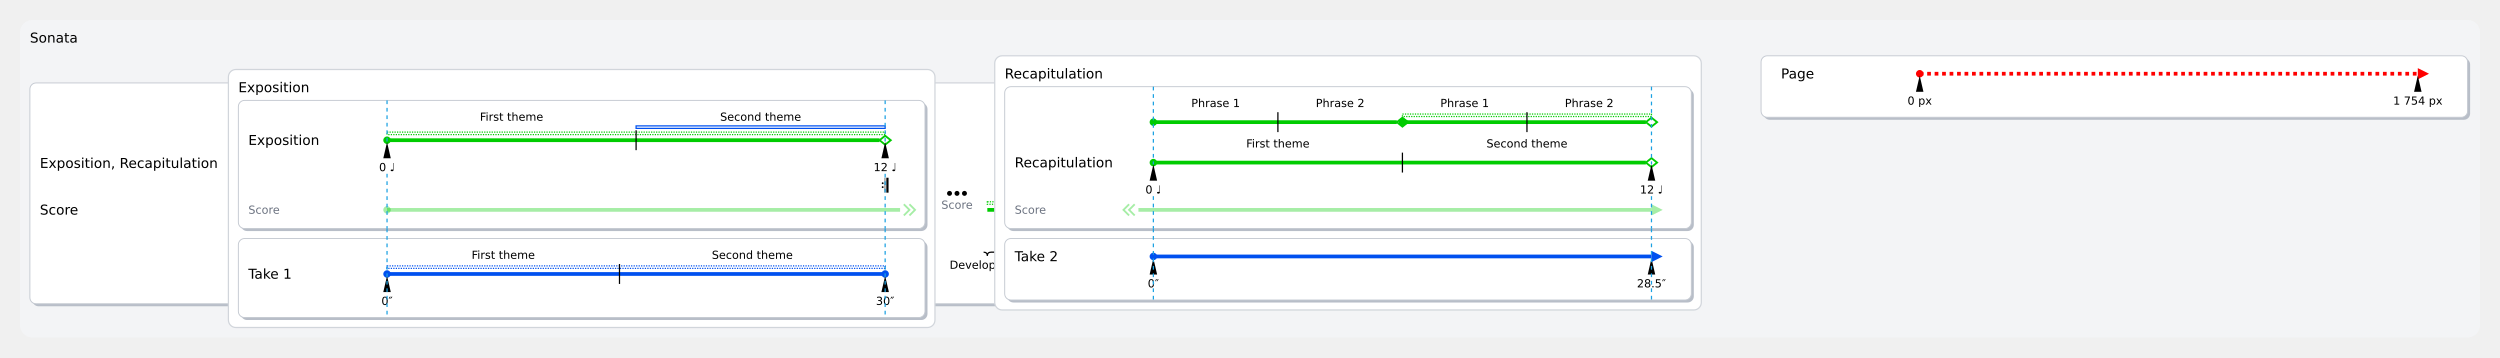
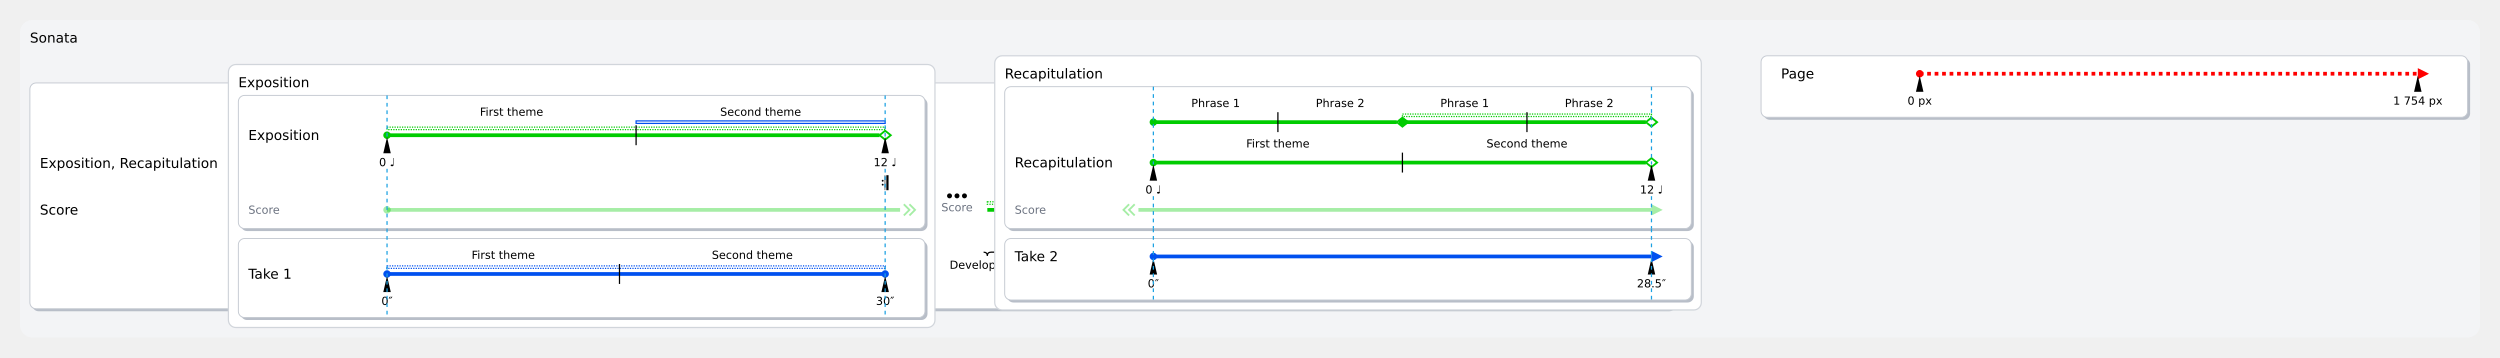
<svg xmlns="http://www.w3.org/2000/svg" width="2007.584" height="286.992" viewBox="0 0 2007.584 286.992" font-family="DejaVu Sans, Noto Music" text-rendering="geometricPrecision" style="font-kerning:none;font-variant-ligatures:none">
  <g transform="translate(16 16)">
    <rect x="0" y="0" width="1975.584" height="254.992" rx="10" fill="#F3F4F6" />
    <text data-part="name" x="8" y="18.21" text-anchor="start" font-size="11" fill="#000000">Sonata</text>
-     <rect data-id="score" data-part="card" x="10" y="52.609" width="1319.473" height="177.352" rx="5" fill="#B8BEC8" />
-     <rect data-id="score" data-part="card" x="8" y="50.609" width="1319.473" height="177.352" rx="5" fill="#FFFFFF" stroke="#C4C9D1" stroke-width="0.75" />
+     <rect data-id="score" data-part="card" x="10" y="52.609" width="1319.473" height="181.352" rx="5" fill="#B8BEC8" />
+     <rect data-id="score" data-part="card" x="8" y="50.609" width="1319.473" height="181.352" rx="5" fill="#FFFFFF" stroke="#C4C9D1" stroke-width="0.75" />
    <polygon data-id="cmap_1" points="294.804,146.039 728.137,146.039 728.137,148.039 294.804,148.039" fill="none" stroke="#00CC00" stroke-width="1" stroke-dasharray="1 1" />
    <polygon data-id="cmap_1" points="776.861,146.039 1310.194,146.039 1310.194,148.039 776.861,148.039" fill="none" stroke="#00CC00" stroke-width="1" stroke-dasharray="1 1" />
    <polygon data-id="cmap_2" points="294.804,108.562 694.804,108.562 694.804,110.562 294.804,110.562" fill="none" stroke="#00CC00" stroke-width="1" stroke-dasharray="1 1" />
    <polygon data-id="cmap_3" points="494.804,103.562 694.804,103.562 694.804,105.562 494.804,105.562" fill="none" stroke="#0050EF" stroke-width="1" />
    <polygon data-id="cmap_4" points="1110.194,72.586 1310.194,72.586 1310.194,74.586 1110.194,74.586" fill="none" stroke="#00CC00" stroke-width="1" stroke-dasharray="1 1" />
    <path data-id="region_1" d="M694.804 183.516Q694.804 186.516 697.804 186.516L728.137 186.516M773.861 186.516Q776.861 186.516 776.861 189.516Q776.861 186.516 779.861 186.516L907.194 186.516Q910.194 186.516 910.194 183.516" fill="none" stroke="#000000" stroke-width="1" />
    <line data-id="score" x1="294.804" y1="152.539" x2="728.137" y2="152.539" stroke="#00CC00" stroke-width="3" />
    <line data-id="score" x1="776.861" y1="152.539" x2="1310.194" y2="152.539" stroke="#00CC00" stroke-width="3" />
    <circle data-id="score" cx="294.804" cy="152.539" r="3" fill="#00CC00" />
    <polygon data-id="score" points="1319.194,152.539 1310.194,148.039 1310.194,157.039" fill="#00CC00" />
    <line data-id="exposition" x1="294.804" y1="115.062" x2="690.304" y2="115.062" stroke="#00CC00" stroke-width="3" />
    <circle data-id="exposition" cx="294.804" cy="115.062" r="3" fill="#00CC00" />
    <polygon data-id="exposition" points="690.304,115.062 694.804,111.463 699.304,115.062 694.804,118.662" fill="none" stroke="#00CC00" stroke-width="1.5" />
    <line data-id="recapitulation" x1="910.194" y1="115.062" x2="1305.694" y2="115.062" stroke="#00CC00" stroke-width="3" />
    <circle data-id="recapitulation" cx="910.194" cy="115.062" r="3" fill="#00CC00" />
    <polygon data-id="recapitulation" points="1305.694,115.062 1310.194,111.463 1314.694,115.062 1310.194,118.662" fill="none" stroke="#00CC00" stroke-width="1.5" />
    <line data-id="recapitulation_first" x1="910.194" y1="79.086" x2="1105.694" y2="79.086" stroke="#00CC00" stroke-width="3" />
    <circle data-id="recapitulation_first" cx="910.194" cy="79.086" r="3" fill="#00CC00" />
    <polygon data-id="recapitulation_first" points="1105.694,79.086 1110.194,75.486 1114.694,79.086 1110.194,82.686" fill="none" stroke="#00CC00" stroke-width="1.5" />
    <line data-id="recapitulation_second" x1="1110.194" y1="79.086" x2="1305.694" y2="79.086" stroke="#00CC00" stroke-width="3" />
    <circle data-id="recapitulation_second" cx="1110.194" cy="79.086" r="3" fill="#00CC00" />
    <polygon data-id="recapitulation_second" points="1305.694,79.086 1310.194,75.486 1314.694,79.086 1310.194,82.686" fill="none" stroke="#00CC00" stroke-width="1.5" />
    <line data-id="exposition_second" data-part="start" x1="494.804" y1="107.062" x2="494.804" y2="123.062" stroke="#000000" stroke-width="1" />
    <line data-id="recapitulation_first_2" data-part="start" x1="1010.194" y1="71.086" x2="1010.194" y2="87.086" stroke="#000000" stroke-width="1" />
    <line data-id="recapitulation_second" data-part="start" x1="1110.194" y1="107.062" x2="1110.194" y2="123.062" stroke="#000000" stroke-width="1" />
    <line data-id="recapitulation_second_2" data-part="start" x1="1210.194" y1="71.086" x2="1210.194" y2="87.086" stroke="#000000" stroke-width="1" />
    <polygon data-id="timestamp_1" points="294.804,116.562 291.804,129.562 297.804,129.562" fill="#000000" />
    <polygon data-id="timestamp_2" points="694.804,116.562 691.804,129.562 697.804,129.562" fill="#000000" />
    <polygon data-id="timestamp_5" points="910.194,116.562 907.194,129.562 913.194,129.562" fill="#000000" />
    <polygon data-id="timestamp_6" points="1310.194,116.562 1307.194,129.562 1313.194,129.562" fill="#000000" />
    <text data-id="exposition" data-part="name" x="16" y="118.871" text-anchor="start" font-size="11" fill="#000000">Exposition, Recapitulation</text>
    <text data-id="score" data-part="name" x="16" y="156.347" text-anchor="start" font-size="11" fill="#000000">Score</text>
    <text data-id="timestamp_1" data-part="coordinate" x="294.804" y="139.917" text-anchor="middle" font-size="9" fill="#000000">0 ♩</text>
    <text data-id="timestamp_2" data-part="coordinate" x="694.804" y="139.917" text-anchor="middle" font-size="9" fill="#000000">12 ♩</text>
    <text data-id="timestamp_5" data-part="coordinate" x="910.194" y="139.917" text-anchor="middle" font-size="9" fill="#000000">0 ♩</text>
    <text data-id="timestamp_6" data-part="coordinate" x="1310.194" y="139.917" text-anchor="middle" font-size="9" fill="#000000">12 ♩</text>
    <text data-id="exposition_first" data-part="label" x="394.804" y="99.44" text-anchor="middle" font-size="9" fill="#000000">First theme</text>
    <text data-id="exposition_second" data-part="label" x="594.804" y="99.44" text-anchor="middle" font-size="9" fill="#000000">Second theme</text>
    <text data-id="recapitulation_first" data-part="label" x="1010.194" y="99.44" text-anchor="middle" font-size="9" fill="#000000">First theme</text>
    <text data-id="recapitulation_first_1" data-part="label" x="960.194" y="66.963" text-anchor="middle" font-size="9" fill="#000000">Phrase 1</text>
    <text data-id="recapitulation_first_2" data-part="label" x="1060.194" y="66.963" text-anchor="middle" font-size="9" fill="#000000">Phrase 2</text>
    <text data-id="recapitulation_second" data-part="label" x="1210.194" y="99.44" text-anchor="middle" font-size="9" fill="#000000">Second theme</text>
    <text data-id="recapitulation_second_1" data-part="label" x="1160.194" y="66.963" text-anchor="middle" font-size="9" fill="#000000">Phrase 1</text>
    <text data-id="recapitulation_second_2" data-part="label" x="1260.194" y="66.963" text-anchor="middle" font-size="9" fill="#000000">Phrase 2</text>
    <text data-id="region_1" data-part="label" x="776.861" y="199.87" text-anchor="middle" font-size="9" fill="#000000">Development</text>
-     <text data-id="jump_1" data-part="symbol" x="694.804" y="217.131" text-anchor="middle" font-size="12" fill="#000000">𝄇</text>
+     <text data-id="jump_1" data-part="symbol" x="694.804" y="219.131" text-anchor="middle" font-size="12" fill="#000000">𝄇</text>
    <line data-id="timestamp_1" data-part="line" x1="294.804" y1="50.609" x2="294.804" y2="116.562" stroke="#1BA1E2" stroke-width="1" stroke-dasharray="3 3" />
-     <line data-id="timestamp_1" data-part="line" x1="294.804" y1="142.039" x2="294.804" y2="227.961" stroke="#1BA1E2" stroke-width="1" stroke-dasharray="3 3" />
+     <line data-id="timestamp_1" data-part="line" x1="294.804" y1="142.039" x2="294.804" y2="231.961" stroke="#1BA1E2" stroke-width="1" stroke-dasharray="3 3" />
    <line data-id="timestamp_2" data-part="line" x1="694.804" y1="50.609" x2="694.804" y2="116.562" stroke="#1BA1E2" stroke-width="1" stroke-dasharray="3 3" />
-     <line data-id="timestamp_2" data-part="line" x1="694.804" y1="142.039" x2="694.804" y2="227.961" stroke="#1BA1E2" stroke-width="1" stroke-dasharray="3 3" />
+     <line data-id="timestamp_2" data-part="line" x1="694.804" y1="142.039" x2="694.804" y2="231.961" stroke="#1BA1E2" stroke-width="1" stroke-dasharray="3 3" />
    <line data-id="timestamp_5" data-part="line" x1="910.194" y1="50.609" x2="910.194" y2="116.562" stroke="#1BA1E2" stroke-width="1" stroke-dasharray="3 3" />
-     <line data-id="timestamp_5" data-part="line" x1="910.194" y1="142.039" x2="910.194" y2="227.961" stroke="#1BA1E2" stroke-width="1" stroke-dasharray="3 3" />
+     <line data-id="timestamp_5" data-part="line" x1="910.194" y1="142.039" x2="910.194" y2="231.961" stroke="#1BA1E2" stroke-width="1" stroke-dasharray="3 3" />
    <line data-id="timestamp_6" data-part="line" x1="1310.194" y1="50.609" x2="1310.194" y2="116.562" stroke="#1BA1E2" stroke-width="1" stroke-dasharray="3 3" />
-     <line data-id="timestamp_6" data-part="line" x1="1310.194" y1="142.039" x2="1310.194" y2="227.961" stroke="#1BA1E2" stroke-width="1" stroke-dasharray="3 3" />
-     <circle data-id="score" data-part="elision ellipsis" cx="746.499" cy="139.285" r="2" fill="#000000" />
-     <circle data-id="score" data-part="elision ellipsis" cx="752.499" cy="139.285" r="2" fill="#000000" />
-     <circle data-id="score" data-part="elision ellipsis" cx="758.499" cy="139.285" r="2" fill="#000000" />
-     <text data-id="score" data-part="elision name" x="752.499" y="151.639" text-anchor="middle" font-size="9" fill="#6B7280">Score</text>
-     <rect data-id="group_1" x="167.414" y="39.812" width="567.39" height="207.18" rx="6" fill="#FFFFFF" stroke="#D1D5DB" stroke-width="1" />
-     <text data-id="group_1" data-part="name" x="175.414" y="58.023" text-anchor="start" font-size="11" fill="#000000">Exposition</text>
-     <rect data-id="exposition" data-part="card" x="177.414" y="66.617" width="551.39" height="102.922" rx="5" fill="#B8BEC8" />
-     <rect data-id="exposition" data-part="card" x="175.414" y="64.617" width="551.39" height="102.922" rx="5" fill="#FFFFFF" stroke="#C4C9D1" stroke-width="0.75" />
-     <polygon data-id="cmap_2" points="294.804,90.094 694.804,90.094 694.804,92.094 294.804,92.094" fill="none" stroke="#00CC00" stroke-width="1" stroke-dasharray="1 1" />
-     <polygon data-id="cmap_3" points="494.804,85.094 694.804,85.094 694.804,87.094 494.804,87.094" fill="none" stroke="#0050EF" stroke-width="1" />
+     <line data-id="timestamp_6" data-part="line" x1="1310.194" y1="142.039" x2="1310.194" y2="231.961" stroke="#1BA1E2" stroke-width="1" stroke-dasharray="3 3" />
+     <circle data-id="score" data-part="elision ellipsis" cx="746.499" cy="141.285" r="2" fill="#000000" />
+     <circle data-id="score" data-part="elision ellipsis" cx="752.499" cy="141.285" r="2" fill="#000000" />
+     <circle data-id="score" data-part="elision ellipsis" cx="758.499" cy="141.285" r="2" fill="#000000" />
+     <text data-id="score" data-part="elision name" x="752.499" y="153.639" text-anchor="middle" font-size="9" fill="#6B7280">Score</text>
+     <rect data-id="group_1" x="167.414" y="35.812" width="567.39" height="211.18" rx="6" fill="#FFFFFF" stroke="#D1D5DB" stroke-width="1" />
+     <text data-id="group_1" data-part="name" x="175.414" y="54.023" text-anchor="start" font-size="11" fill="#000000">Exposition</text>
+     <rect data-id="exposition" data-part="card" x="177.414" y="62.617" width="551.39" height="106.922" rx="5" fill="#B8BEC8" />
+     <rect data-id="exposition" data-part="card" x="175.414" y="60.617" width="551.39" height="106.922" rx="5" fill="#FFFFFF" stroke="#C4C9D1" stroke-width="0.75" />
+     <polygon data-id="cmap_2" points="294.804,86.094 694.804,86.094 694.804,88.094 294.804,88.094" fill="none" stroke="#00CC00" stroke-width="1" stroke-dasharray="1 1" />
+     <polygon data-id="cmap_3" points="494.804,81.094 694.804,81.094 694.804,83.094 494.804,83.094" fill="none" stroke="#0050EF" stroke-width="1" />
    <line data-id="score" x1="294.804" y1="152.539" x2="706.804" y2="152.539" stroke="#00CC00" stroke-width="3" opacity="0.35" />
    <circle data-id="score" cx="294.804" cy="152.539" r="3" fill="#00CC00" opacity="0.35" />
    <polyline data-id="score" points="709.804,148.039 714.304,152.539 709.804,157.039" fill="none" stroke="#00CC00" stroke-width="1.5" opacity="0.35" />
    <polyline data-id="score" points="714.304,148.039 718.804,152.539 714.304,157.039" fill="none" stroke="#00CC00" stroke-width="1.5" opacity="0.35" />
-     <line data-id="exposition" x1="294.804" y1="96.594" x2="690.304" y2="96.594" stroke="#00CC00" stroke-width="3" />
-     <circle data-id="exposition" cx="294.804" cy="96.594" r="3" fill="#00CC00" />
-     <polygon data-id="exposition" points="690.304,96.594 694.804,92.994 699.304,96.594 694.804,100.194" fill="none" stroke="#00CC00" stroke-width="1.5" />
-     <line data-id="exposition_second" data-part="start" x1="494.804" y1="88.594" x2="494.804" y2="104.594" stroke="#000000" stroke-width="1" />
-     <polygon data-id="timestamp_1" points="294.804,98.094 291.804,111.094 297.804,111.094" fill="#000000" />
-     <polygon data-id="timestamp_2" points="694.804,98.094 691.804,111.094 697.804,111.094" fill="#000000" />
+     <line data-id="exposition" x1="294.804" y1="92.594" x2="690.304" y2="92.594" stroke="#00CC00" stroke-width="3" />
+     <circle data-id="exposition" cx="294.804" cy="92.594" r="3" fill="#00CC00" />
+     <polygon data-id="exposition" points="690.304,92.594 694.804,88.994 699.304,92.594 694.804,96.194" fill="none" stroke="#00CC00" stroke-width="1.5" />
+     <line data-id="exposition_second" data-part="start" x1="494.804" y1="84.594" x2="494.804" y2="100.594" stroke="#000000" stroke-width="1" />
+     <polygon data-id="timestamp_1" points="294.804,94.094 291.804,107.094 297.804,107.094" fill="#000000" />
+     <polygon data-id="timestamp_2" points="694.804,94.094 691.804,107.094 697.804,107.094" fill="#000000" />
    <text data-id="score" data-part="name" x="183.414" y="155.655" text-anchor="start" font-size="9" fill="#6B7280">Score</text>
-     <text data-id="exposition" data-part="name" x="183.414" y="100.402" text-anchor="start" font-size="11" fill="#000000">Exposition</text>
-     <text data-id="timestamp_1" data-part="coordinate" x="294.804" y="121.448" text-anchor="middle" font-size="9" fill="#000000">0 ♩</text>
-     <text data-id="timestamp_2" data-part="coordinate" x="694.804" y="121.448" text-anchor="middle" font-size="9" fill="#000000">12 ♩</text>
-     <text data-id="exposition_first" data-part="label" x="394.804" y="80.971" text-anchor="middle" font-size="9" fill="#000000">First theme</text>
-     <text data-id="exposition_second" data-part="label" x="594.804" y="80.971" text-anchor="middle" font-size="9" fill="#000000">Second theme</text>
-     <text data-id="jump_1" data-part="symbol" x="694.804" y="138.709" text-anchor="middle" font-size="12" fill="#000000">𝄇</text>
-     <line data-id="timestamp_1" data-part="line" x1="294.804" y1="64.617" x2="294.804" y2="98.094" stroke="#1BA1E2" stroke-width="1" stroke-dasharray="3 3" />
-     <line data-id="timestamp_1" data-part="line" x1="294.804" y1="123.57" x2="294.804" y2="167.539" stroke="#1BA1E2" stroke-width="1" stroke-dasharray="3 3" />
-     <line data-id="timestamp_2" data-part="line" x1="694.804" y1="64.617" x2="694.804" y2="98.094" stroke="#1BA1E2" stroke-width="1" stroke-dasharray="3 3" />
-     <line data-id="timestamp_2" data-part="line" x1="694.804" y1="123.57" x2="694.804" y2="167.539" stroke="#1BA1E2" stroke-width="1" stroke-dasharray="3 3" />
+     <text data-id="exposition" data-part="name" x="183.414" y="96.402" text-anchor="start" font-size="11" fill="#000000">Exposition</text>
+     <text data-id="timestamp_1" data-part="coordinate" x="294.804" y="117.448" text-anchor="middle" font-size="9" fill="#000000">0 ♩</text>
+     <text data-id="timestamp_2" data-part="coordinate" x="694.804" y="117.448" text-anchor="middle" font-size="9" fill="#000000">12 ♩</text>
+     <text data-id="exposition_first" data-part="label" x="394.804" y="76.971" text-anchor="middle" font-size="9" fill="#000000">First theme</text>
+     <text data-id="exposition_second" data-part="label" x="594.804" y="76.971" text-anchor="middle" font-size="9" fill="#000000">Second theme</text>
+     <text data-id="jump_1" data-part="symbol" x="694.804" y="136.709" text-anchor="middle" font-size="12" fill="#000000">𝄇</text>
+     <line data-id="timestamp_1" data-part="line" x1="294.804" y1="60.617" x2="294.804" y2="94.094" stroke="#1BA1E2" stroke-width="1" stroke-dasharray="3 3" />
+     <line data-id="timestamp_1" data-part="line" x1="294.804" y1="119.57" x2="294.804" y2="167.539" stroke="#1BA1E2" stroke-width="1" stroke-dasharray="3 3" />
+     <line data-id="timestamp_2" data-part="line" x1="694.804" y1="60.617" x2="694.804" y2="94.094" stroke="#1BA1E2" stroke-width="1" stroke-dasharray="3 3" />
+     <line data-id="timestamp_2" data-part="line" x1="694.804" y1="119.57" x2="694.804" y2="167.539" stroke="#1BA1E2" stroke-width="1" stroke-dasharray="3 3" />
    <rect data-id="take_1" data-part="card" x="177.414" y="177.539" width="551.39" height="63.453" rx="5" fill="#B8BEC8" />
    <rect data-id="take_1" data-part="card" x="175.414" y="175.539" width="551.39" height="63.453" rx="5" fill="#FFFFFF" stroke="#C4C9D1" stroke-width="0.75" />
    <polygon data-id="cmap_5" points="294.804,197.516 694.804,197.516 694.804,199.516 294.804,199.516" fill="none" stroke="#0050EF" stroke-width="1" stroke-dasharray="1 1" />
    <line data-id="take_1" x1="294.804" y1="204.016" x2="694.804" y2="204.016" stroke="#0050EF" stroke-width="3" />
    <circle data-id="take_1" cx="294.804" cy="204.016" r="3" fill="#0050EF" />
    <circle data-id="take_1" cx="694.804" cy="204.016" r="3" fill="#0050EF" />
    <line data-id="take_1_second" data-part="start" x1="481.47" y1="196.016" x2="481.47" y2="212.016" stroke="#000000" stroke-width="1" />
    <polygon data-id="timestamp_7" points="294.804,205.516 291.804,218.516 297.804,218.516" fill="#000000" />
    <polygon data-id="timestamp_8" points="694.804,205.516 691.804,218.516 697.804,218.516" fill="#000000" />
    <text data-id="take_1" data-part="name" x="183.414" y="207.824" text-anchor="start" font-size="11" fill="#000000">Take 1</text>
    <text data-id="timestamp_7" data-part="coordinate" x="294.804" y="228.87" text-anchor="middle" font-size="9" fill="#000000">0″</text>
    <text data-id="timestamp_8" data-part="coordinate" x="694.804" y="228.87" text-anchor="middle" font-size="9" fill="#000000">30″</text>
    <text data-id="take_1_first" data-part="label" x="388.137" y="191.893" text-anchor="middle" font-size="9" fill="#000000">First theme</text>
    <text data-id="take_1_second" data-part="label" x="588.137" y="191.893" text-anchor="middle" font-size="9" fill="#000000">Second theme</text>
    <rect data-id="group_2" x="782.804" y="28.805" width="567.39" height="204.113" rx="6" fill="#FFFFFF" stroke="#D1D5DB" stroke-width="1" />
    <text data-id="group_2" data-part="name" x="790.804" y="47.015" text-anchor="start" font-size="11" fill="#000000">Recapitulation</text>
    <rect data-id="recapitulation" data-part="card" x="792.804" y="55.609" width="551.39" height="113.93" rx="5" fill="#B8BEC8" />
    <rect data-id="recapitulation" data-part="card" x="790.804" y="53.609" width="551.39" height="113.93" rx="5" fill="#FFFFFF" stroke="#C4C9D1" stroke-width="0.75" />
    <polygon data-id="cmap_4" points="1110.194,75.586 1310.194,75.586 1310.194,77.586 1110.194,77.586" fill="none" stroke="#00CC00" stroke-width="1" stroke-dasharray="1 1" />
    <line data-id="score" x1="898.194" y1="152.539" x2="1310.194" y2="152.539" stroke="#00CC00" stroke-width="3" opacity="0.35" />
    <polyline data-id="score" points="895.194,148.039 890.694,152.539 895.194,157.039" fill="none" stroke="#00CC00" stroke-width="1.5" opacity="0.35" />
    <polyline data-id="score" points="890.694,148.039 886.194,152.539 890.694,157.039" fill="none" stroke="#00CC00" stroke-width="1.5" opacity="0.35" />
    <polygon data-id="score" points="1319.194,152.539 1310.194,148.039 1310.194,157.039" fill="#00CC00" opacity="0.35" />
    <line data-id="recapitulation" x1="910.194" y1="114.562" x2="1305.694" y2="114.562" stroke="#00CC00" stroke-width="3" />
    <circle data-id="recapitulation" cx="910.194" cy="114.562" r="3" fill="#00CC00" />
    <polygon data-id="recapitulation" points="1305.694,114.562 1310.194,110.963 1314.694,114.562 1310.194,118.162" fill="none" stroke="#00CC00" stroke-width="1.5" />
    <line data-id="recapitulation_first" x1="910.194" y1="82.086" x2="1105.694" y2="82.086" stroke="#00CC00" stroke-width="3" />
    <circle data-id="recapitulation_first" cx="910.194" cy="82.086" r="3" fill="#00CC00" />
    <polygon data-id="recapitulation_first" points="1105.694,82.086 1110.194,78.486 1114.694,82.086 1110.194,85.686" fill="none" stroke="#00CC00" stroke-width="1.5" />
    <line data-id="recapitulation_second" x1="1110.194" y1="82.086" x2="1305.694" y2="82.086" stroke="#00CC00" stroke-width="3" />
    <circle data-id="recapitulation_second" cx="1110.194" cy="82.086" r="3" fill="#00CC00" />
    <polygon data-id="recapitulation_second" points="1305.694,82.086 1310.194,78.486 1314.694,82.086 1310.194,85.686" fill="none" stroke="#00CC00" stroke-width="1.5" />
    <line data-id="recapitulation_first_2" data-part="start" x1="1010.194" y1="74.086" x2="1010.194" y2="90.086" stroke="#000000" stroke-width="1" />
    <line data-id="recapitulation_second" data-part="start" x1="1110.194" y1="106.562" x2="1110.194" y2="122.562" stroke="#000000" stroke-width="1" />
    <line data-id="recapitulation_second_2" data-part="start" x1="1210.194" y1="74.086" x2="1210.194" y2="90.086" stroke="#000000" stroke-width="1" />
    <polygon data-id="timestamp_5" points="910.194,116.062 907.194,129.062 913.194,129.062" fill="#000000" />
    <polygon data-id="timestamp_6" points="1310.194,116.062 1307.194,129.062 1313.194,129.062" fill="#000000" />
    <text data-id="score" data-part="name" x="798.804" y="155.655" text-anchor="start" font-size="9" fill="#6B7280">Score</text>
    <text data-id="recapitulation" data-part="name" x="798.804" y="118.371" text-anchor="start" font-size="11" fill="#000000">Recapitulation</text>
    <text data-id="timestamp_5" data-part="coordinate" x="910.194" y="139.417" text-anchor="middle" font-size="9" fill="#000000">0 ♩</text>
    <text data-id="timestamp_6" data-part="coordinate" x="1310.194" y="139.417" text-anchor="middle" font-size="9" fill="#000000">12 ♩</text>
    <text data-id="recapitulation_first" data-part="label" x="1010.194" y="102.44" text-anchor="middle" font-size="9" fill="#000000">First theme</text>
    <text data-id="recapitulation_first_1" data-part="label" x="960.194" y="69.963" text-anchor="middle" font-size="9" fill="#000000">Phrase 1</text>
    <text data-id="recapitulation_first_2" data-part="label" x="1060.194" y="69.963" text-anchor="middle" font-size="9" fill="#000000">Phrase 2</text>
    <text data-id="recapitulation_second" data-part="label" x="1210.194" y="102.44" text-anchor="middle" font-size="9" fill="#000000">Second theme</text>
    <text data-id="recapitulation_second_1" data-part="label" x="1160.194" y="69.963" text-anchor="middle" font-size="9" fill="#000000">Phrase 1</text>
    <text data-id="recapitulation_second_2" data-part="label" x="1260.194" y="69.963" text-anchor="middle" font-size="9" fill="#000000">Phrase 2</text>
    <line data-id="timestamp_5" data-part="line" x1="910.194" y1="53.609" x2="910.194" y2="116.062" stroke="#1BA1E2" stroke-width="1" stroke-dasharray="3 3" />
    <line data-id="timestamp_5" data-part="line" x1="910.194" y1="141.539" x2="910.194" y2="167.539" stroke="#1BA1E2" stroke-width="1" stroke-dasharray="3 3" />
    <line data-id="timestamp_6" data-part="line" x1="1310.194" y1="53.609" x2="1310.194" y2="116.062" stroke="#1BA1E2" stroke-width="1" stroke-dasharray="3 3" />
    <line data-id="timestamp_6" data-part="line" x1="1310.194" y1="141.539" x2="1310.194" y2="167.539" stroke="#1BA1E2" stroke-width="1" stroke-dasharray="3 3" />
    <rect data-id="take_2" data-part="card" x="792.804" y="177.539" width="551.39" height="49.379" rx="5" fill="#B8BEC8" />
    <rect data-id="take_2" data-part="card" x="790.804" y="175.539" width="551.39" height="49.379" rx="5" fill="#FFFFFF" stroke="#C4C9D1" stroke-width="0.75" />
    <line data-id="take_2" x1="910.194" y1="189.941" x2="1310.194" y2="189.941" stroke="#0050EF" stroke-width="3" />
    <circle data-id="take_2" cx="910.194" cy="189.941" r="3" fill="#0050EF" />
    <polygon data-id="take_2" points="1319.194,189.941 1310.194,185.441 1310.194,194.441" fill="#0050EF" />
    <polygon data-id="timestamp_9" points="910.194,191.441 907.194,204.441 913.194,204.441" fill="#000000" />
    <polygon data-id="timestamp_10" points="1310.194,191.441 1307.194,204.441 1313.194,204.441" fill="#000000" />
    <text data-id="take_2" data-part="name" x="798.804" y="193.75" text-anchor="start" font-size="11" fill="#000000">Take 2</text>
    <text data-id="timestamp_9" data-part="coordinate" x="910.194" y="214.795" text-anchor="middle" font-size="9" fill="#000000">0″</text>
    <text data-id="timestamp_10" data-part="coordinate" x="1310.194" y="214.795" text-anchor="middle" font-size="9" fill="#000000">28.5″</text>
    <rect data-id="page" data-part="card" x="1400.194" y="30.805" width="567.39" height="49.379" rx="5" fill="#B8BEC8" />
    <rect data-id="page" data-part="card" x="1398.194" y="28.805" width="567.39" height="49.379" rx="5" fill="#FFFFFF" stroke="#C4C9D1" stroke-width="0.75" />
    <line data-id="page" x1="1525.584" y1="43.207" x2="1925.584" y2="43.207" stroke="#FF0000" stroke-width="3" stroke-dasharray="3 3" />
    <circle data-id="page" cx="1525.584" cy="43.207" r="3" fill="#FF0000" />
    <polygon data-id="page" points="1934.584,43.207 1925.584,38.707 1925.584,47.707" fill="#FF0000" />
    <polygon data-id="timestamp_3" points="1525.584,44.707 1522.584,57.707 1528.584,57.707" fill="#000000" />
    <polygon data-id="timestamp_4" points="1925.584,44.707 1922.584,57.707 1928.584,57.707" fill="#000000" />
    <text data-id="page" data-part="name" x="1414.194" y="47.015" text-anchor="start" font-size="11" fill="#000000">Page</text>
    <text data-id="timestamp_3" data-part="coordinate" x="1525.584" y="68.061" text-anchor="middle" font-size="9" fill="#000000">0 px</text>
    <text data-id="timestamp_4" data-part="coordinate" x="1925.584" y="68.061" text-anchor="middle" font-size="9" fill="#000000">1 754 px</text>
    <line data-id="timestamp_1" data-part="line" x1="294.804" y1="167.539" x2="294.804" y2="238.992" stroke="#1BA1E2" stroke-width="1" stroke-dasharray="3 3" />
    <line data-id="timestamp_2" data-part="line" x1="694.804" y1="167.539" x2="694.804" y2="238.992" stroke="#1BA1E2" stroke-width="1" stroke-dasharray="3 3" />
    <line data-id="timestamp_5" data-part="line" x1="910.194" y1="167.539" x2="910.194" y2="224.918" stroke="#1BA1E2" stroke-width="1" stroke-dasharray="3 3" />
    <line data-id="timestamp_6" data-part="line" x1="1310.194" y1="167.539" x2="1310.194" y2="224.918" stroke="#1BA1E2" stroke-width="1" stroke-dasharray="3 3" />
  </g>
</svg>
